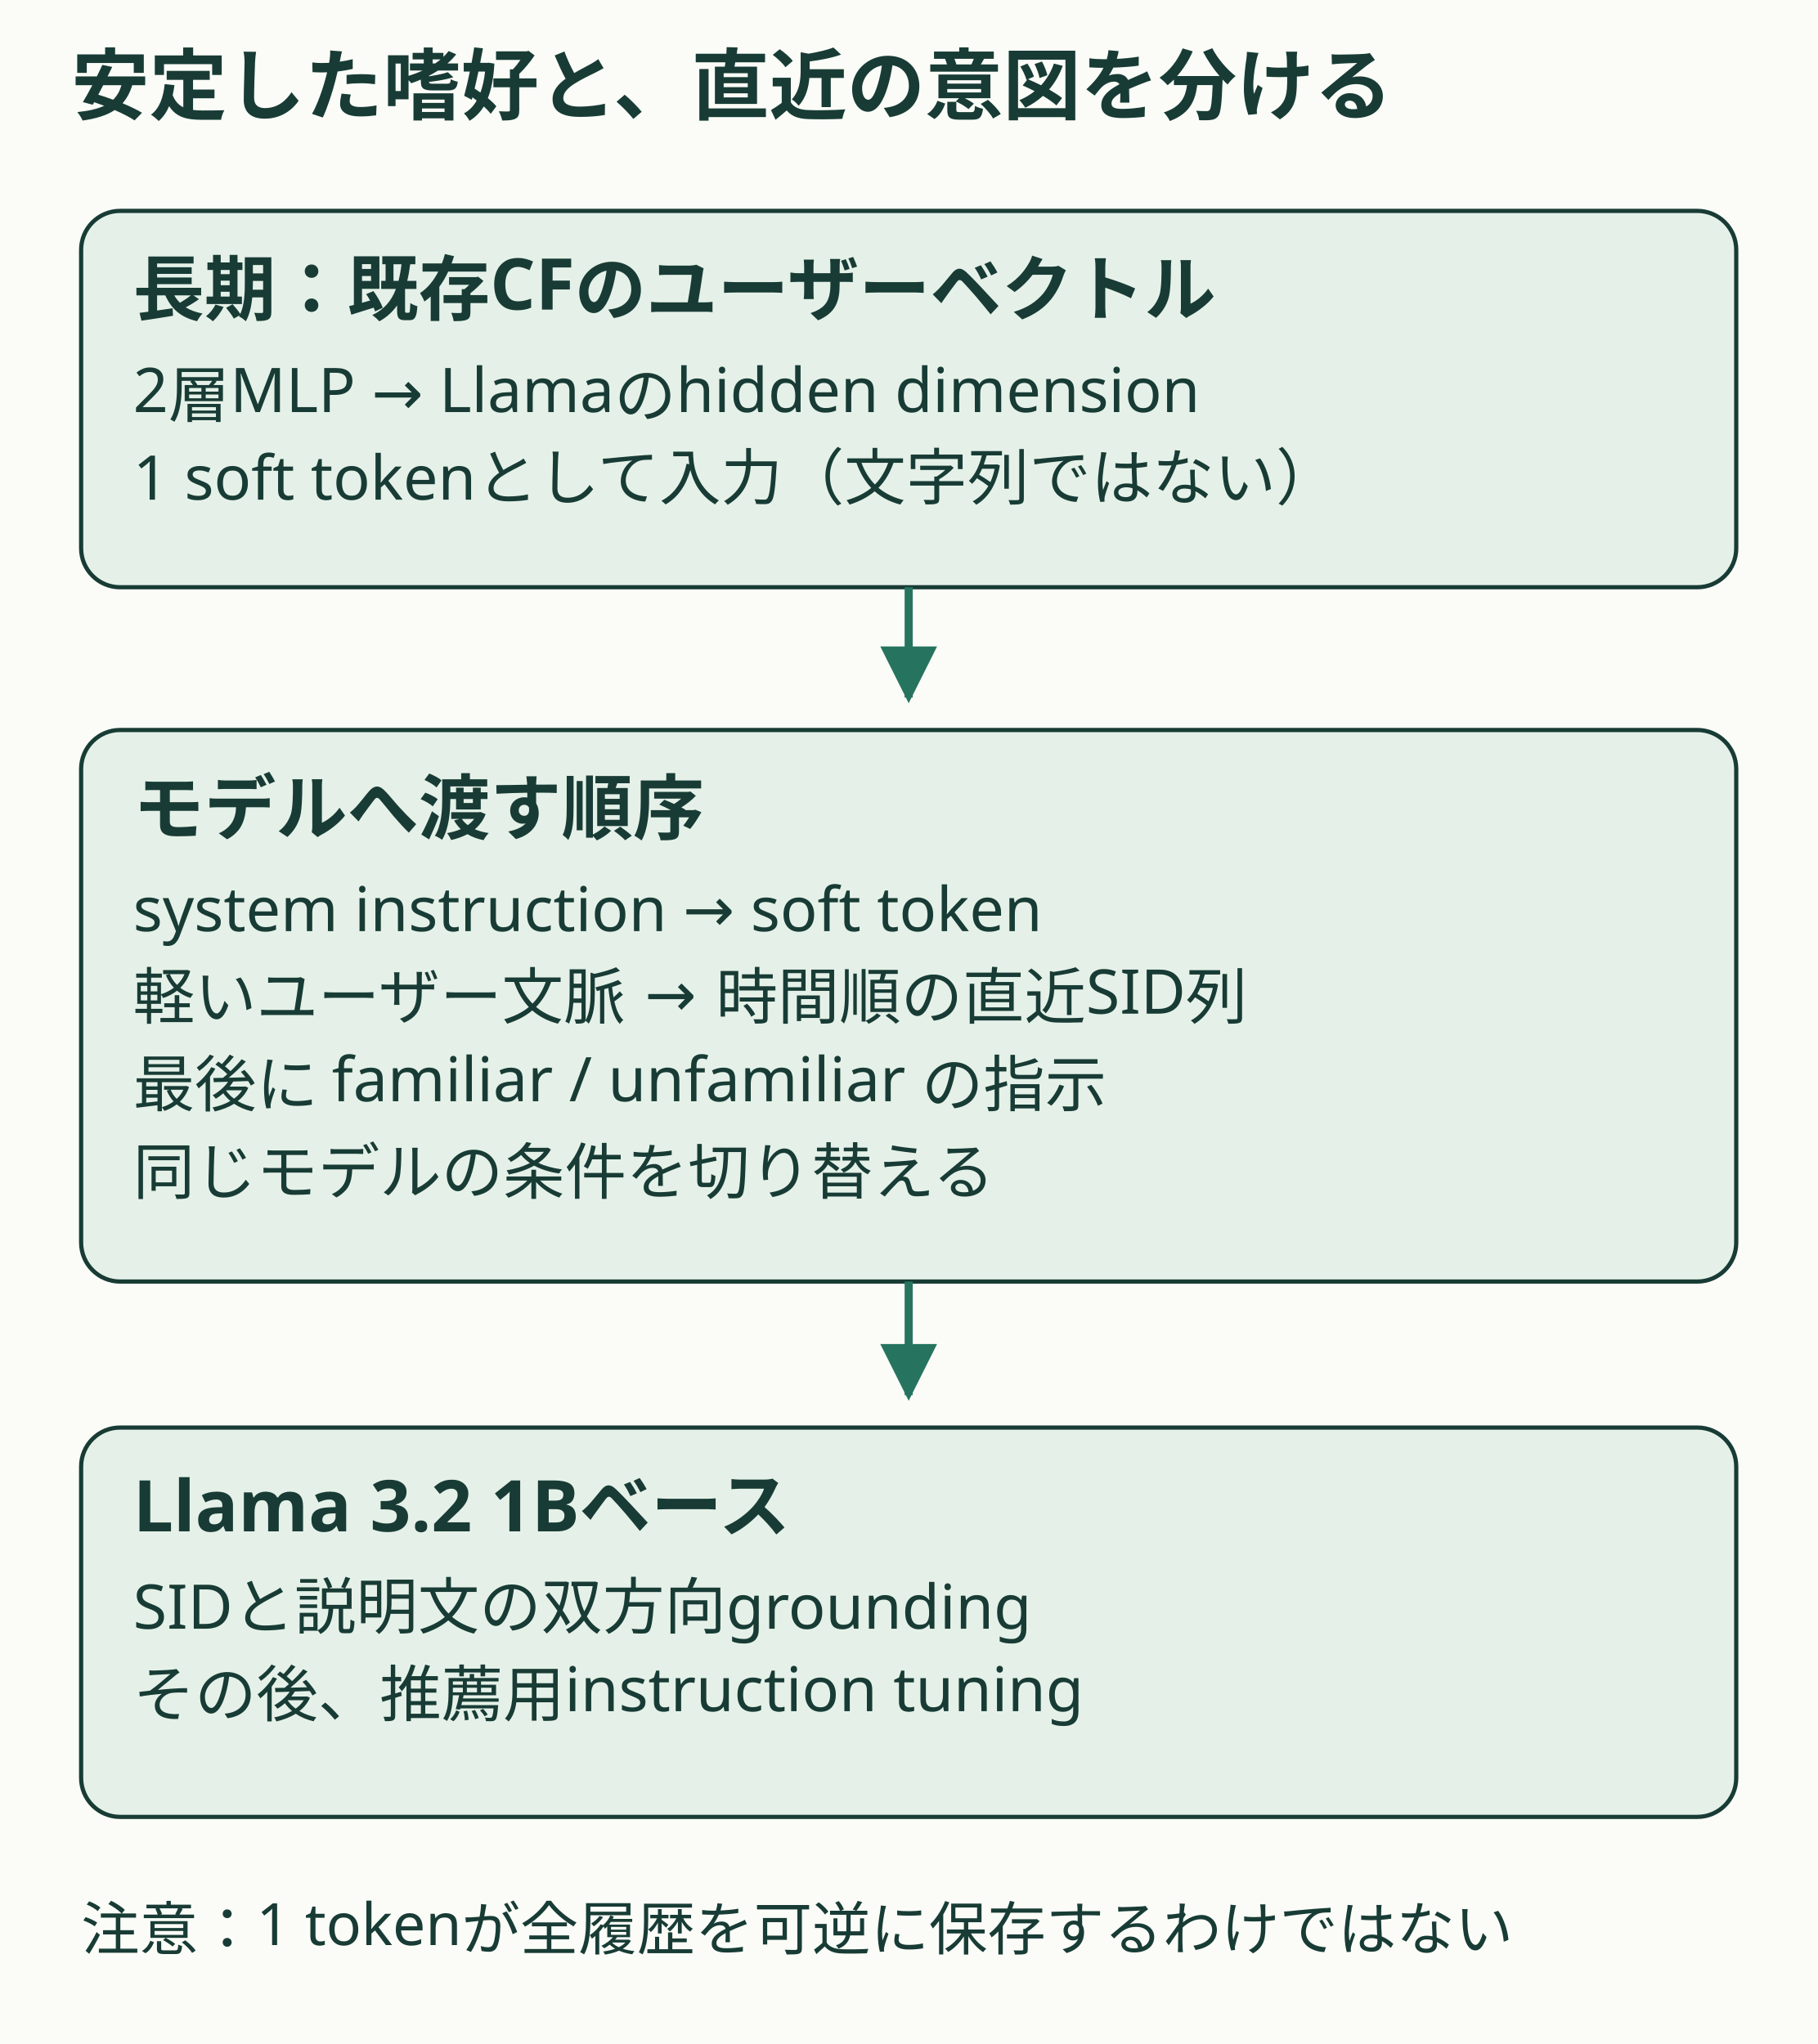
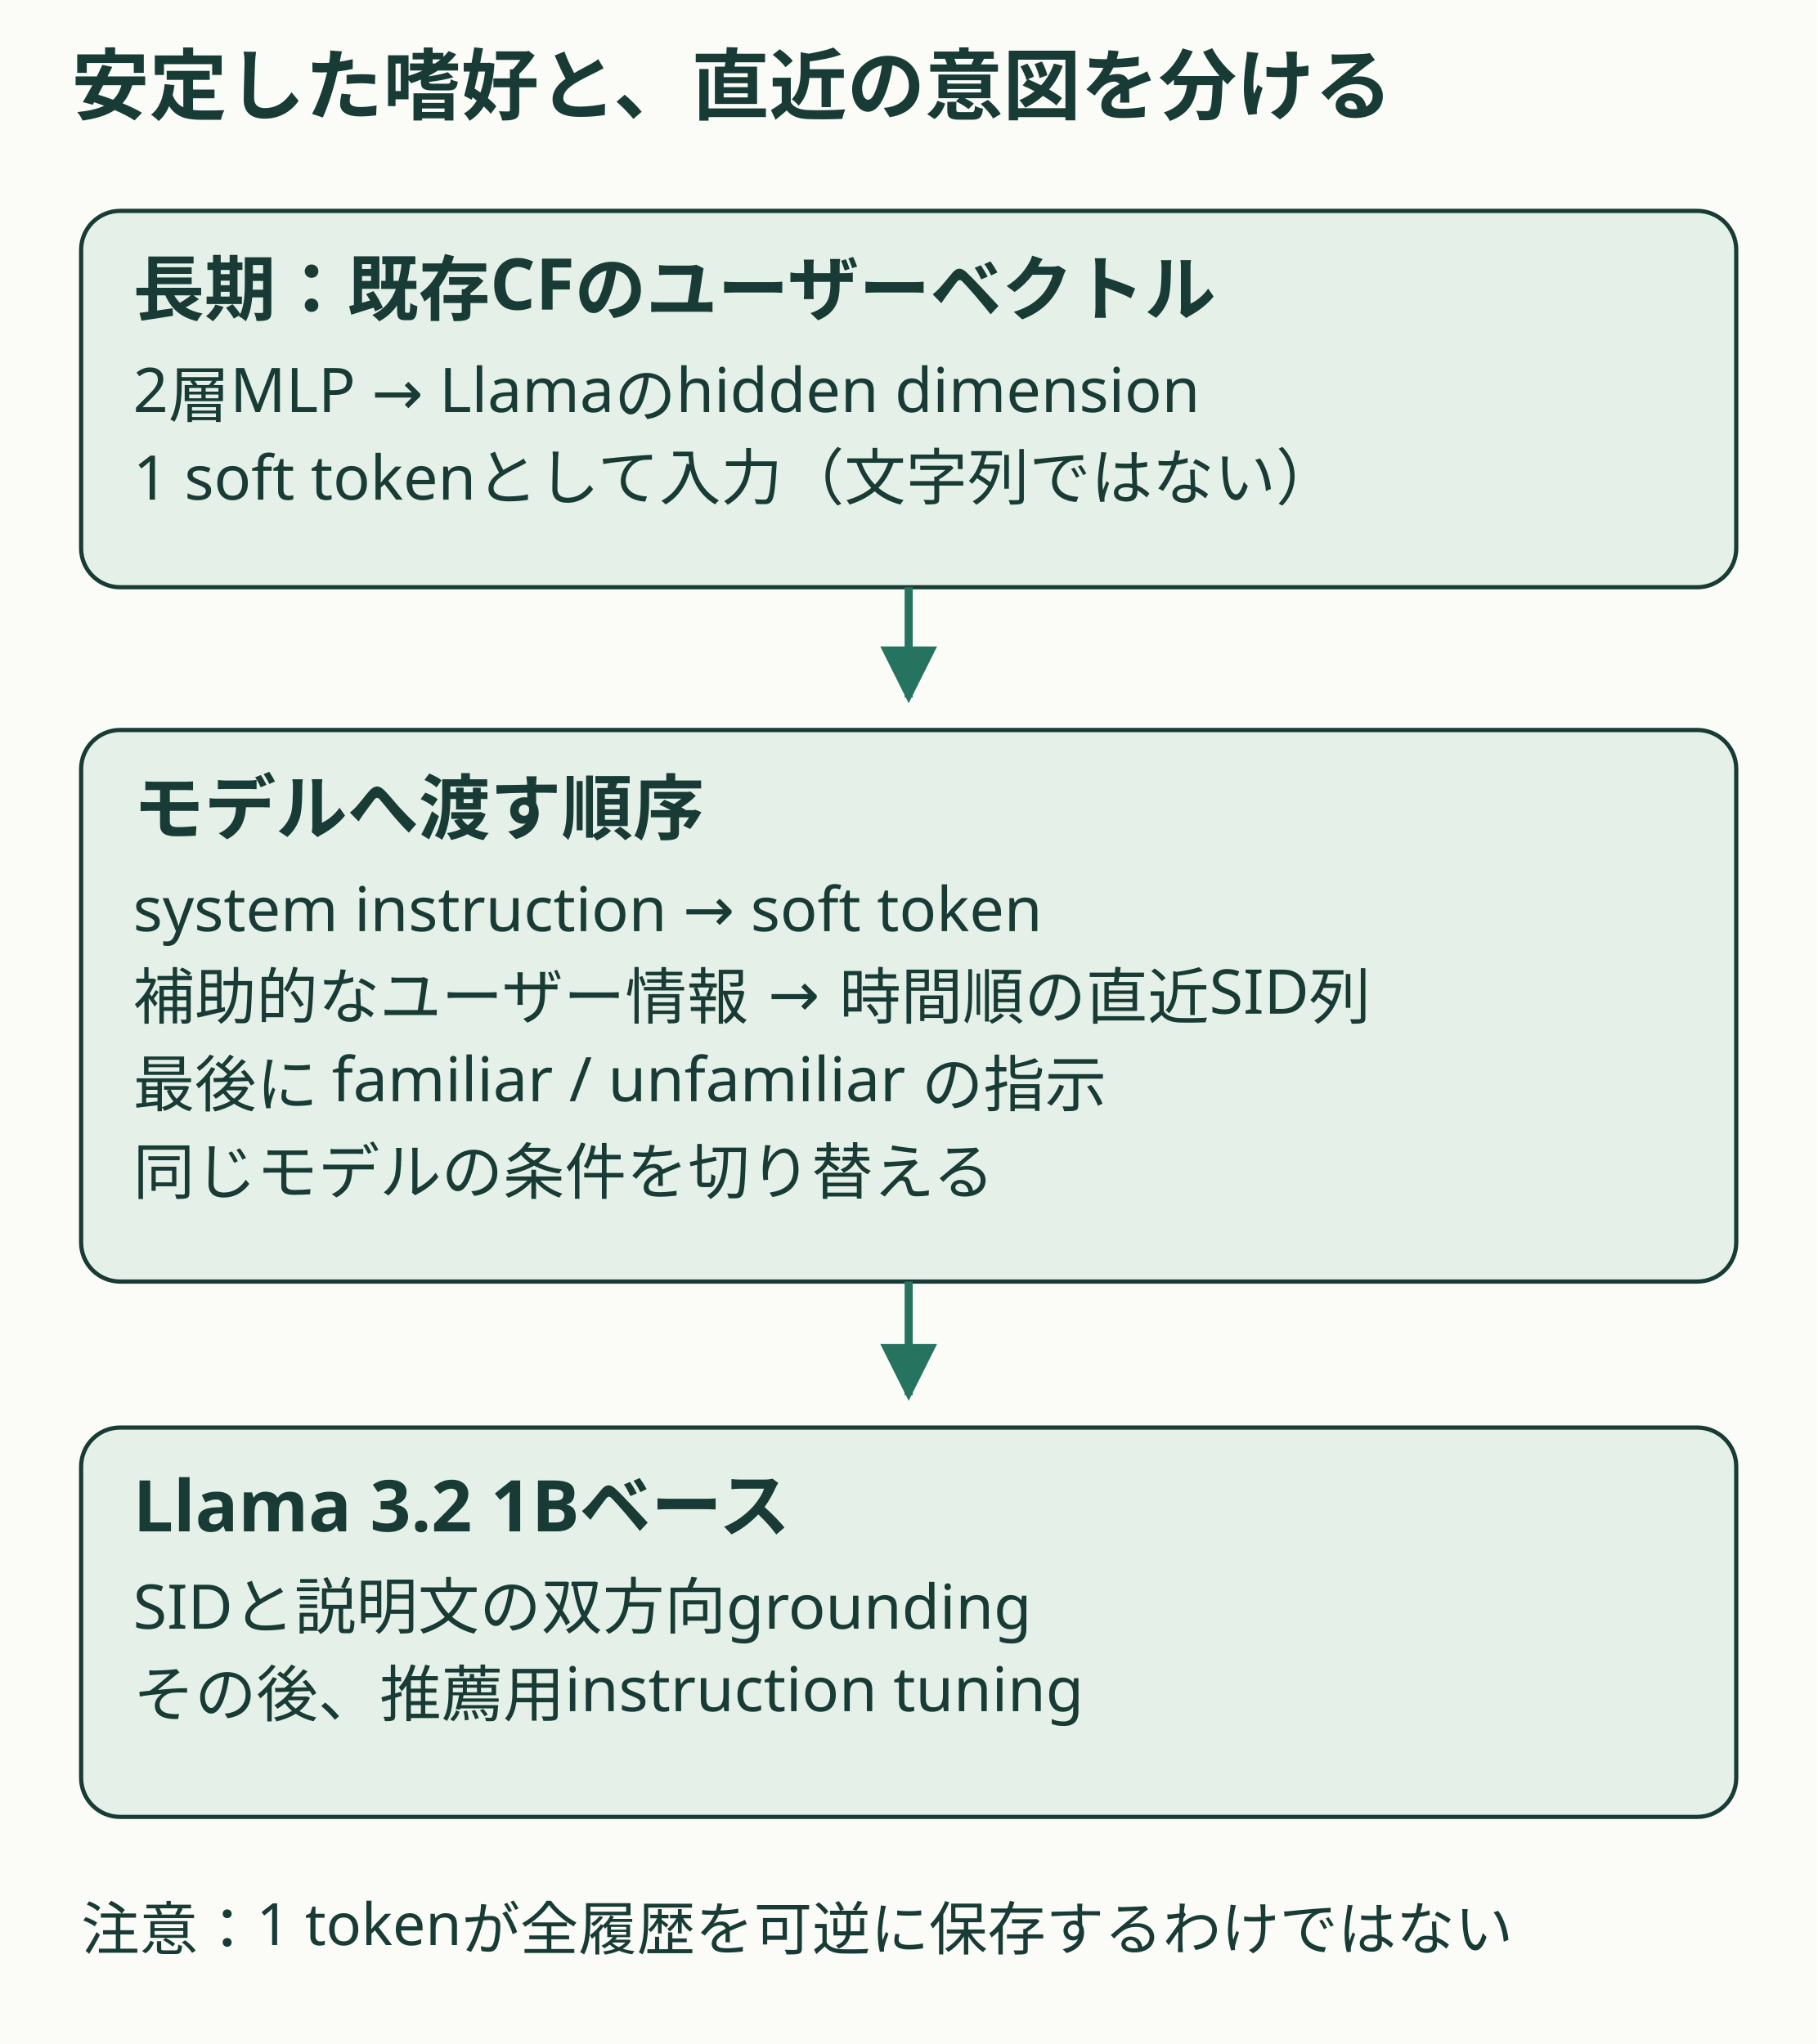
<svg xmlns="http://www.w3.org/2000/svg" viewBox="0 0 560 630" role="img" aria-labelledby="title desc">
  <defs>
    <marker id="arr" viewBox="0 0 10 10" refX="9" refY="5" markerWidth="7" markerHeight="7" orient="auto-start-reverse">
      <path d="M0 0 L10 5 L0 10 Z" fill="#26745f" />
    </marker>
  </defs>
  <rect width="560" height="630" fill="#fbfcf7" />
  <g font-family="sans-serif">
    <text x="22" y="35" font-size="24" fill="#183c35" font-weight="bold">安定した嗜好と、直近の意図を分ける</text>
    <rect x="25" y="65" width="510" height="116" rx="12" fill="#e5f1e8" stroke="#183c35" stroke-width="1.3" />
    <text x="41" y="97" font-size="22" fill="#183c35" font-weight="bold">長期：既存CFのユーザーベクトル</text>
    <text x="41" y="127" font-size="19" fill="#183c35" font-weight="normal">2層MLP → Llamaのhidden dimension</text>
    <text x="41" y="154" font-size="19" fill="#183c35" font-weight="normal">1 soft tokenとして入力（文字列ではない）</text>
    <path d="M280,181 L280,215" stroke="#26745f" stroke-width="2.5" fill="none" marker-end="url(#arr)" />
    <rect x="25" y="225" width="510" height="170" rx="12" fill="#e5f1e8" stroke="#183c35" stroke-width="1.3" />
    <text x="41" y="257" font-size="22" fill="#183c35" font-weight="bold">モデルへ渡す順序</text>
    <text x="41" y="287" font-size="19" fill="#183c35" font-weight="normal">system instruction → soft token</text>
-     <text x="41" y="314" font-size="19" fill="#183c35" font-weight="normal">軽いユーザー文脈 → 時間順の直近SID列</text>
+     <text x="41" y="314" font-size="19" fill="#183c35" font-weight="normal">補助的なユーザー情報 → 時間順の直近SID列</text>
    <text x="41" y="341" font-size="19" fill="#183c35" font-weight="normal">最後に familiar / unfamiliar の指示</text>
    <text x="41" y="368" font-size="19" fill="#183c35" font-weight="normal">同じモデルの条件を切り替える</text>
    <path d="M280,395 L280,430" stroke="#26745f" stroke-width="2.5" fill="none" marker-end="url(#arr)" />
    <rect x="25" y="440" width="510" height="120" rx="12" fill="#e5f1e8" stroke="#183c35" stroke-width="1.3" />
    <text x="41" y="472" font-size="22" fill="#183c35" font-weight="bold">Llama 3.2 1Bベース</text>
    <text x="41" y="502" font-size="19" fill="#183c35" font-weight="normal">SIDと説明文の双方向grounding</text>
    <text x="41" y="529" font-size="19" fill="#183c35" font-weight="normal">その後、推薦用instruction tuning</text>
    <text x="25" y="601" font-size="18" fill="#183c35" font-weight="normal">注意：1 tokenが全履歴を可逆に保存するわけではない</text>
  </g>
</svg>
